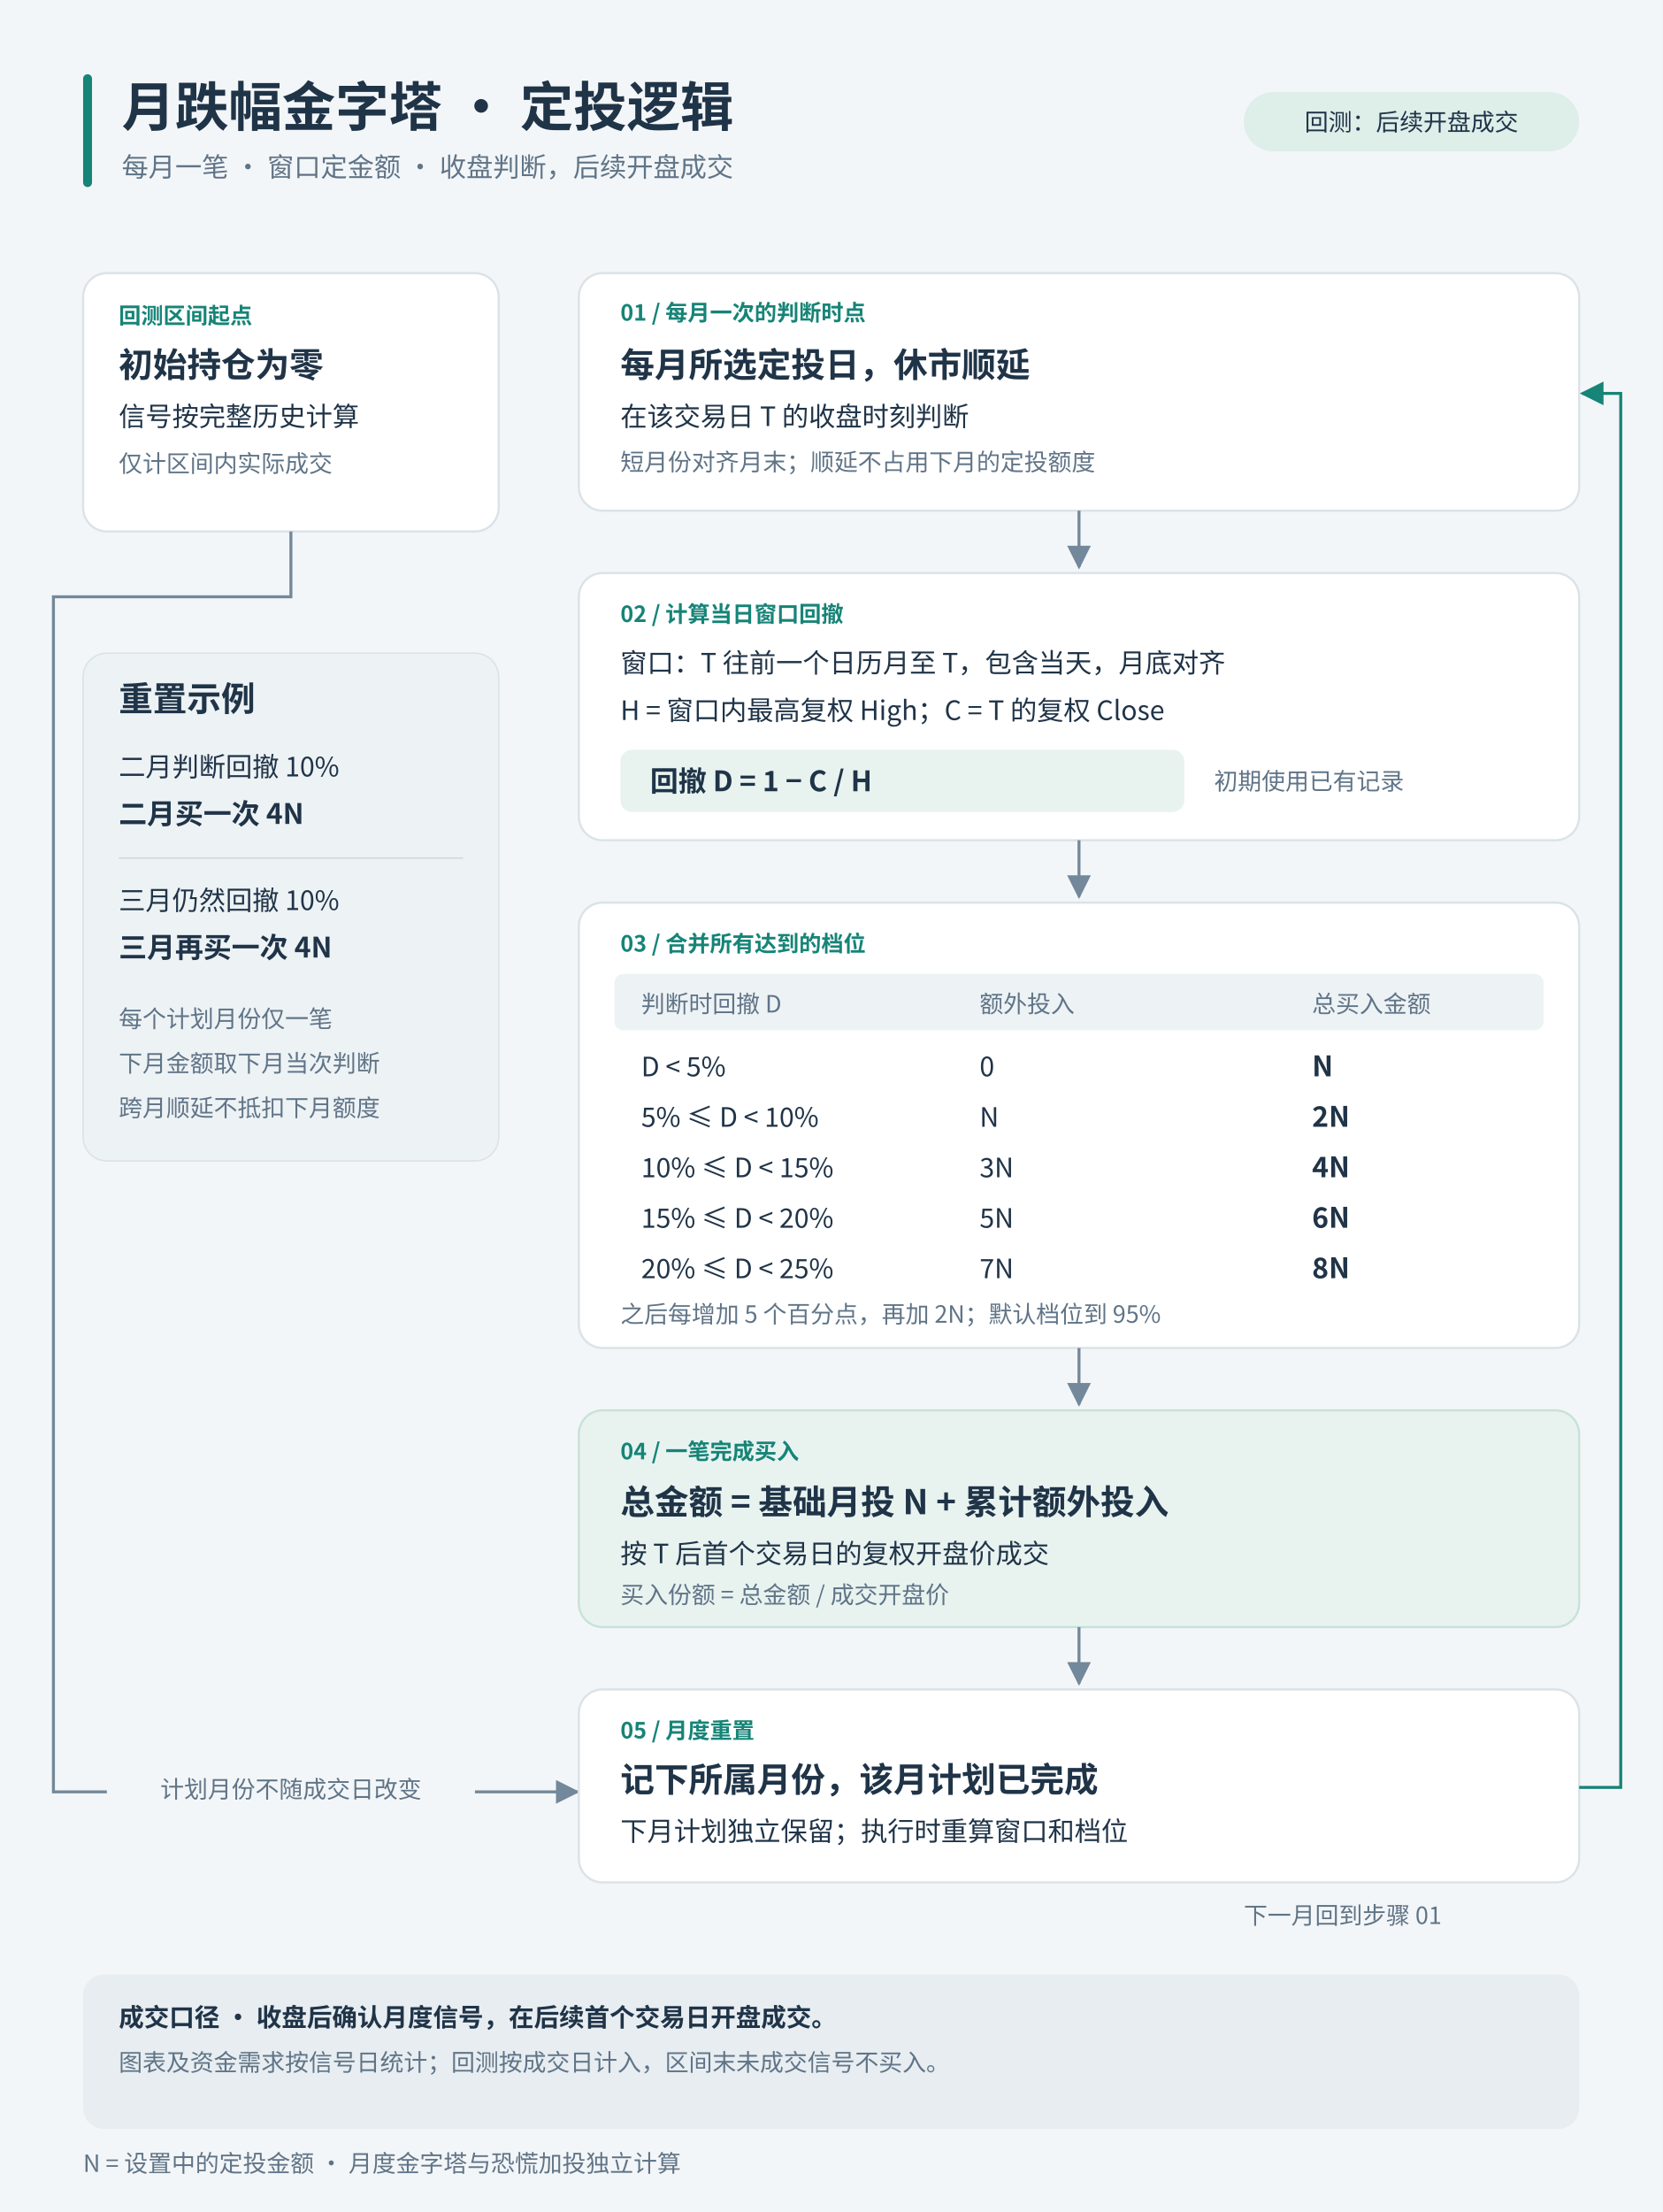
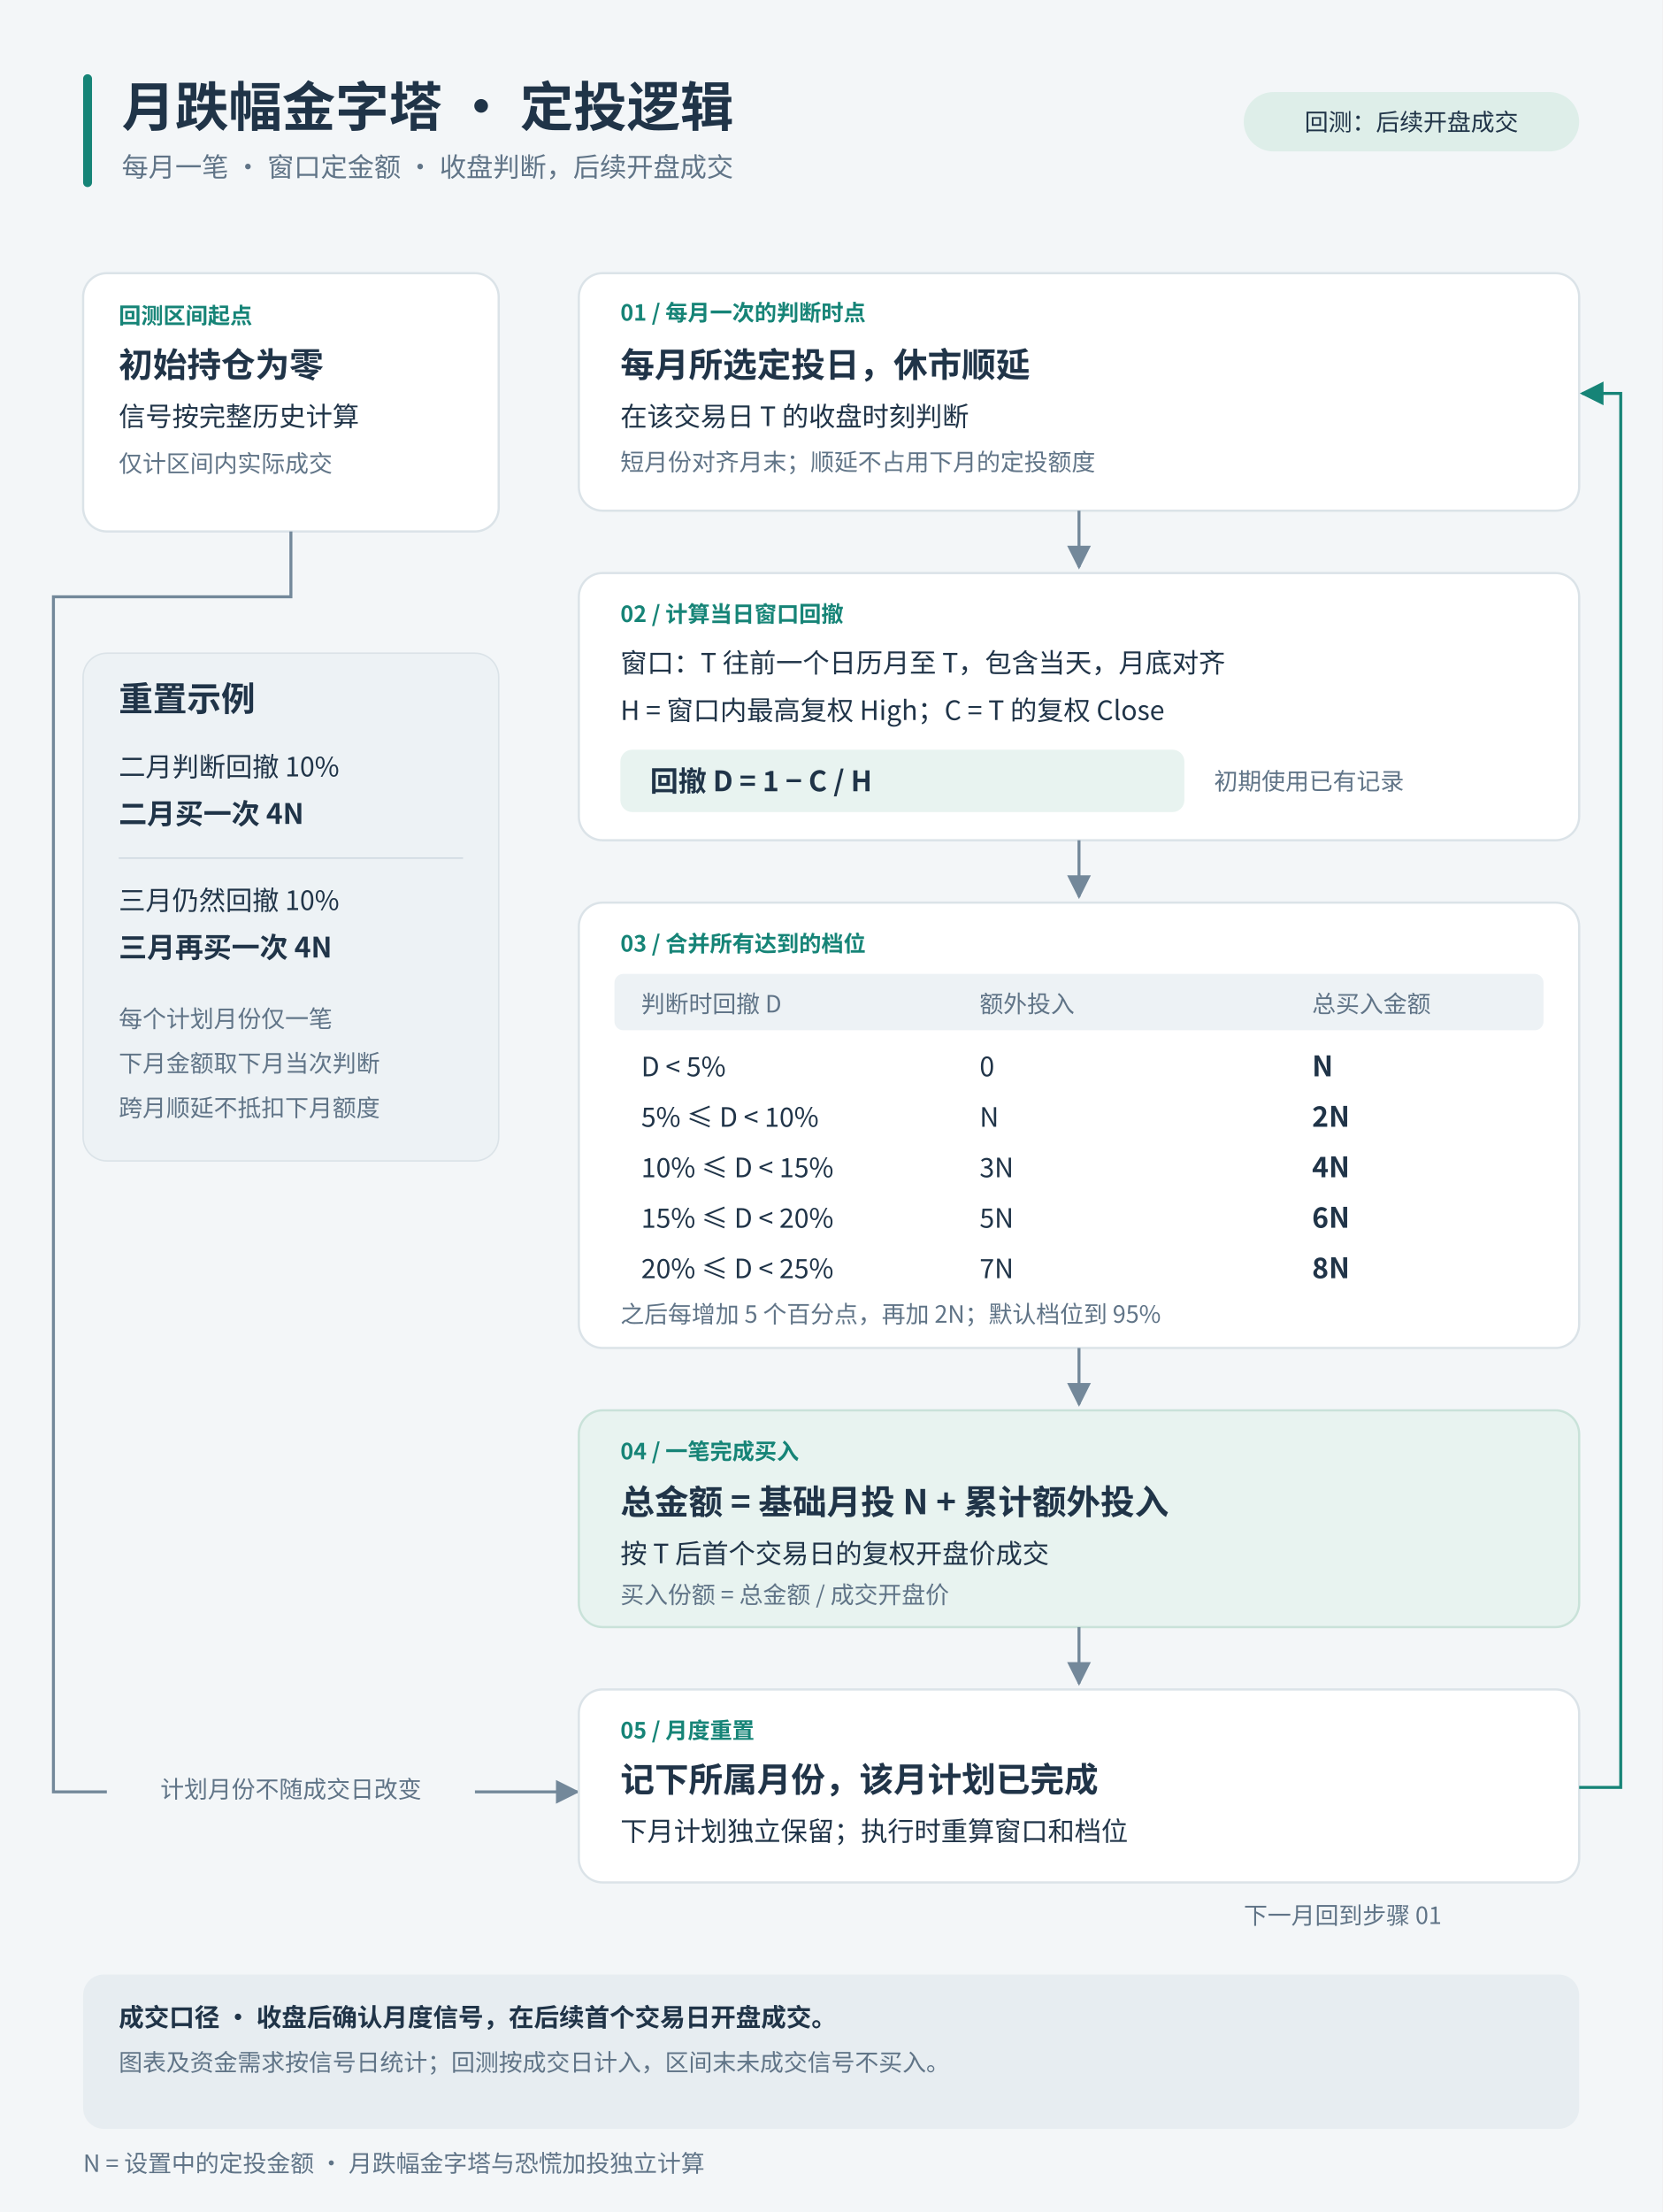
<svg xmlns="http://www.w3.org/2000/svg" width="1120" height="1490" viewBox="0 0 1120 1490" role="img" aria-labelledby="title desc">
  <defs>
    <marker id="arrow" viewBox="0 0 10 10" refX="9" refY="5" markerWidth="8" markerHeight="8" orient="auto-start-reverse">
      <path d="M0 0 L10 5 L0 10 Z" fill="#73889a" />
    </marker>
    <marker id="tealArrow" viewBox="0 0 10 10" refX="9" refY="5" markerWidth="8" markerHeight="8" orient="auto-start-reverse">
      <path d="M0 0 L10 5 L0 10 Z" fill="#168477" />
    </marker>
    <style>
    text{font-family:"Microsoft YaHei","PingFang SC","Noto Sans CJK SC",sans-serif;fill:#203448}
    .title{font-size:36px;font-weight:700}.subtitle{font-size:18px;fill:#607487}
    .heading{font-size:23px;font-weight:700}.body{font-size:18px}.small{font-size:16px;fill:#607487}
    .number{font-size:15px;font-weight:700;fill:#168477}.money{font-size:19px;font-weight:700}
    .line{fill:none;stroke:#73889a;stroke-width:2;marker-end:url(#arrow)}
    .loop{fill:none;stroke:#168477;stroke-width:2;marker-end:url(#tealArrow)}
    .card{fill:#fff;stroke:#dbe3e8;stroke-width:1.5}
  </style>
  </defs>
  <rect width="1120" height="1490" fill="#f3f6f8" />
  <rect x="56" y="50" width="6" height="76" rx="3" fill="#168477" />
  <text x="82" y="85" class="title">月跌幅金字塔 · 定投逻辑</text>
  <text x="82" y="119" class="subtitle">每月一笔 · 窗口定金额 · 收盘判断，后续开盘成交</text>
  <rect x="838" y="62" width="226" height="40" rx="20" fill="#deeee9" />
  <text x="951" y="88" text-anchor="middle" font-size="16" fill="#168477">回测：后续开盘成交</text>
  <rect class="card" x="56" y="184" width="280" height="174" rx="16" />
  <text x="80" y="218" class="number">回测区间起点</text>
  <text x="80" y="254" class="heading">初始持仓为零</text>
  <text x="80" y="287" class="body">信号按完整历史计算</text>
  <text x="80" y="318" class="small">仅计区间内实际成交</text>
  <path class="line" d="M196 358 V402 H36 V1207 H389" />
  <rect x="72" y="1182" width="248" height="48" rx="10" fill="#f3f6f8" />
  <text x="196" y="1211" text-anchor="middle" class="small">计划月份不随成交日改变</text>
  <rect class="card" x="390" y="184" width="674" height="160" rx="16" />
  <text x="418" y="216" class="number">01 / 每月一次的判断时点</text>
  <text x="418" y="254" class="heading">每月所选定投日，休市顺延</text>
  <text x="418" y="287" class="body">在该交易日 T 的收盘时刻判断</text>
  <text x="418" y="317" class="small">短月份对齐月末；顺延不占用下月的定投额度</text>
  <path class="line" d="M727 344 V382" />
  <rect class="card" x="390" y="386" width="674" height="180" rx="16" />
  <text x="418" y="419" class="number">02 / 计算当日窗口回撤</text>
  <text x="418" y="453" class="body">窗口：T 往前一个日历月至 T，包含当天，月底对齐</text>
  <text x="418" y="485" class="body">H = 窗口内最高复权 High；C = T 的复权 Close</text>
  <rect x="418" y="505" width="380" height="42" rx="8" fill="#e8f3f0" />
  <text x="438" y="533" class="money">回撤 D = 1 − C / H</text>
  <text x="818" y="532" class="small">初期使用已有记录</text>
  <path class="line" d="M727 566 V604" />
  <rect class="card" x="390" y="608" width="674" height="300" rx="16" />
  <text x="418" y="641" class="number">03 / 合并所有达到的档位</text>
  <rect x="414" y="656" width="626" height="38" rx="6" fill="#edf2f5" />
  <text x="432" y="682" class="small">判断时回撤 D</text>
  <text x="660" y="682" class="small">额外投入</text>
  <text x="884" y="682" class="small">总买入金额</text>
  <g class="body">
    <text x="432" y="725">D &lt; 5%</text>
    <text x="660" y="725">0</text>
    <text x="884" y="725" class="money">N</text>
    <text x="432" y="759">5% ≤ D &lt; 10%</text>
    <text x="660" y="759">N</text>
    <text x="884" y="759" class="money">2N</text>
    <text x="432" y="793">10% ≤ D &lt; 15%</text>
    <text x="660" y="793">3N</text>
    <text x="884" y="793" class="money">4N</text>
    <text x="432" y="827">15% ≤ D &lt; 20%</text>
    <text x="660" y="827">5N</text>
    <text x="884" y="827" class="money">6N</text>
    <text x="432" y="861">20% ≤ D &lt; 25%</text>
    <text x="660" y="861">7N</text>
    <text x="884" y="861" class="money">8N</text>
  </g>
  <text x="418" y="891" class="small">之后每增加 5 个百分点，再加 2N；默认档位到 95%</text>
  <path class="line" d="M727 908 V946" />
  <rect x="390" y="950" width="674" height="146" rx="16" fill="#e8f3f0" stroke="#c9e2d9" stroke-width="1.5" />
  <text x="418" y="983" class="number">04 / 一笔完成买入</text>
  <text x="418" y="1020" class="heading">总金额 = 基础月投 N + 累计额外投入</text>
  <text x="418" y="1053" class="body">按 T 后首个交易日的复权开盘价成交</text>
  <text x="418" y="1080" class="small">买入份额 = 总金额 / 成交开盘价</text>
  <path class="line" d="M727 1096 V1134" />
  <rect class="card" x="390" y="1138" width="674" height="130" rx="16" />
  <text x="418" y="1171" class="number">05 / 月度重置</text>
  <text x="418" y="1207" class="heading">记下所属月份，该月计划已完成</text>
  <text x="418" y="1240" class="body">下月计划独立保留；执行时重算窗口和档位</text>
  <path class="loop" d="M1064 1204 H1092 V265 H1066" />
  <text x="838" y="1296" class="small">下一月回到步骤 01</text>
  <rect x="56" y="440" width="280" height="342" rx="16" fill="#edf2f5" stroke="#dbe3e8" />
  <text x="80" y="479" class="heading">重置示例</text>
  <text x="80" y="523" class="body">二月判断回撤 10%</text>
  <text x="80" y="555" class="money">二月买一次 4N</text>
  <path d="M80 578 H312" stroke="#d0dae1" />
  <text x="80" y="613" class="body">三月仍然回撤 10%</text>
  <text x="80" y="645" class="money">三月再买一次 4N</text>
  <text x="80" y="692" class="small">每个计划月份仅一笔</text>
  <text x="80" y="722" class="small">下月金额取下月当次判断</text>
  <text x="80" y="752" class="small">跨月顺延不抵扣下月额度</text>
  <rect x="56" y="1330" width="1008" height="104" rx="14" fill="#e7edf1" />
  <text x="80" y="1365" font-size="17" font-weight="700">成交口径 · 收盘后确认月度信号，在后续首个交易日开盘成交。</text>
  <text x="80" y="1395" class="small">图表及资金需求按信号日统计；回测按成交日计入，区间末未成交信号不买入。</text>
-   <text x="56" y="1463" class="small">N = 设置中的定投金额 · 月度金字塔与恐慌加投独立计算</text>
+   <text x="56" y="1463" class="small">N = 设置中的定投金额 · 月跌幅金字塔与恐慌加投独立计算</text>
</svg>
